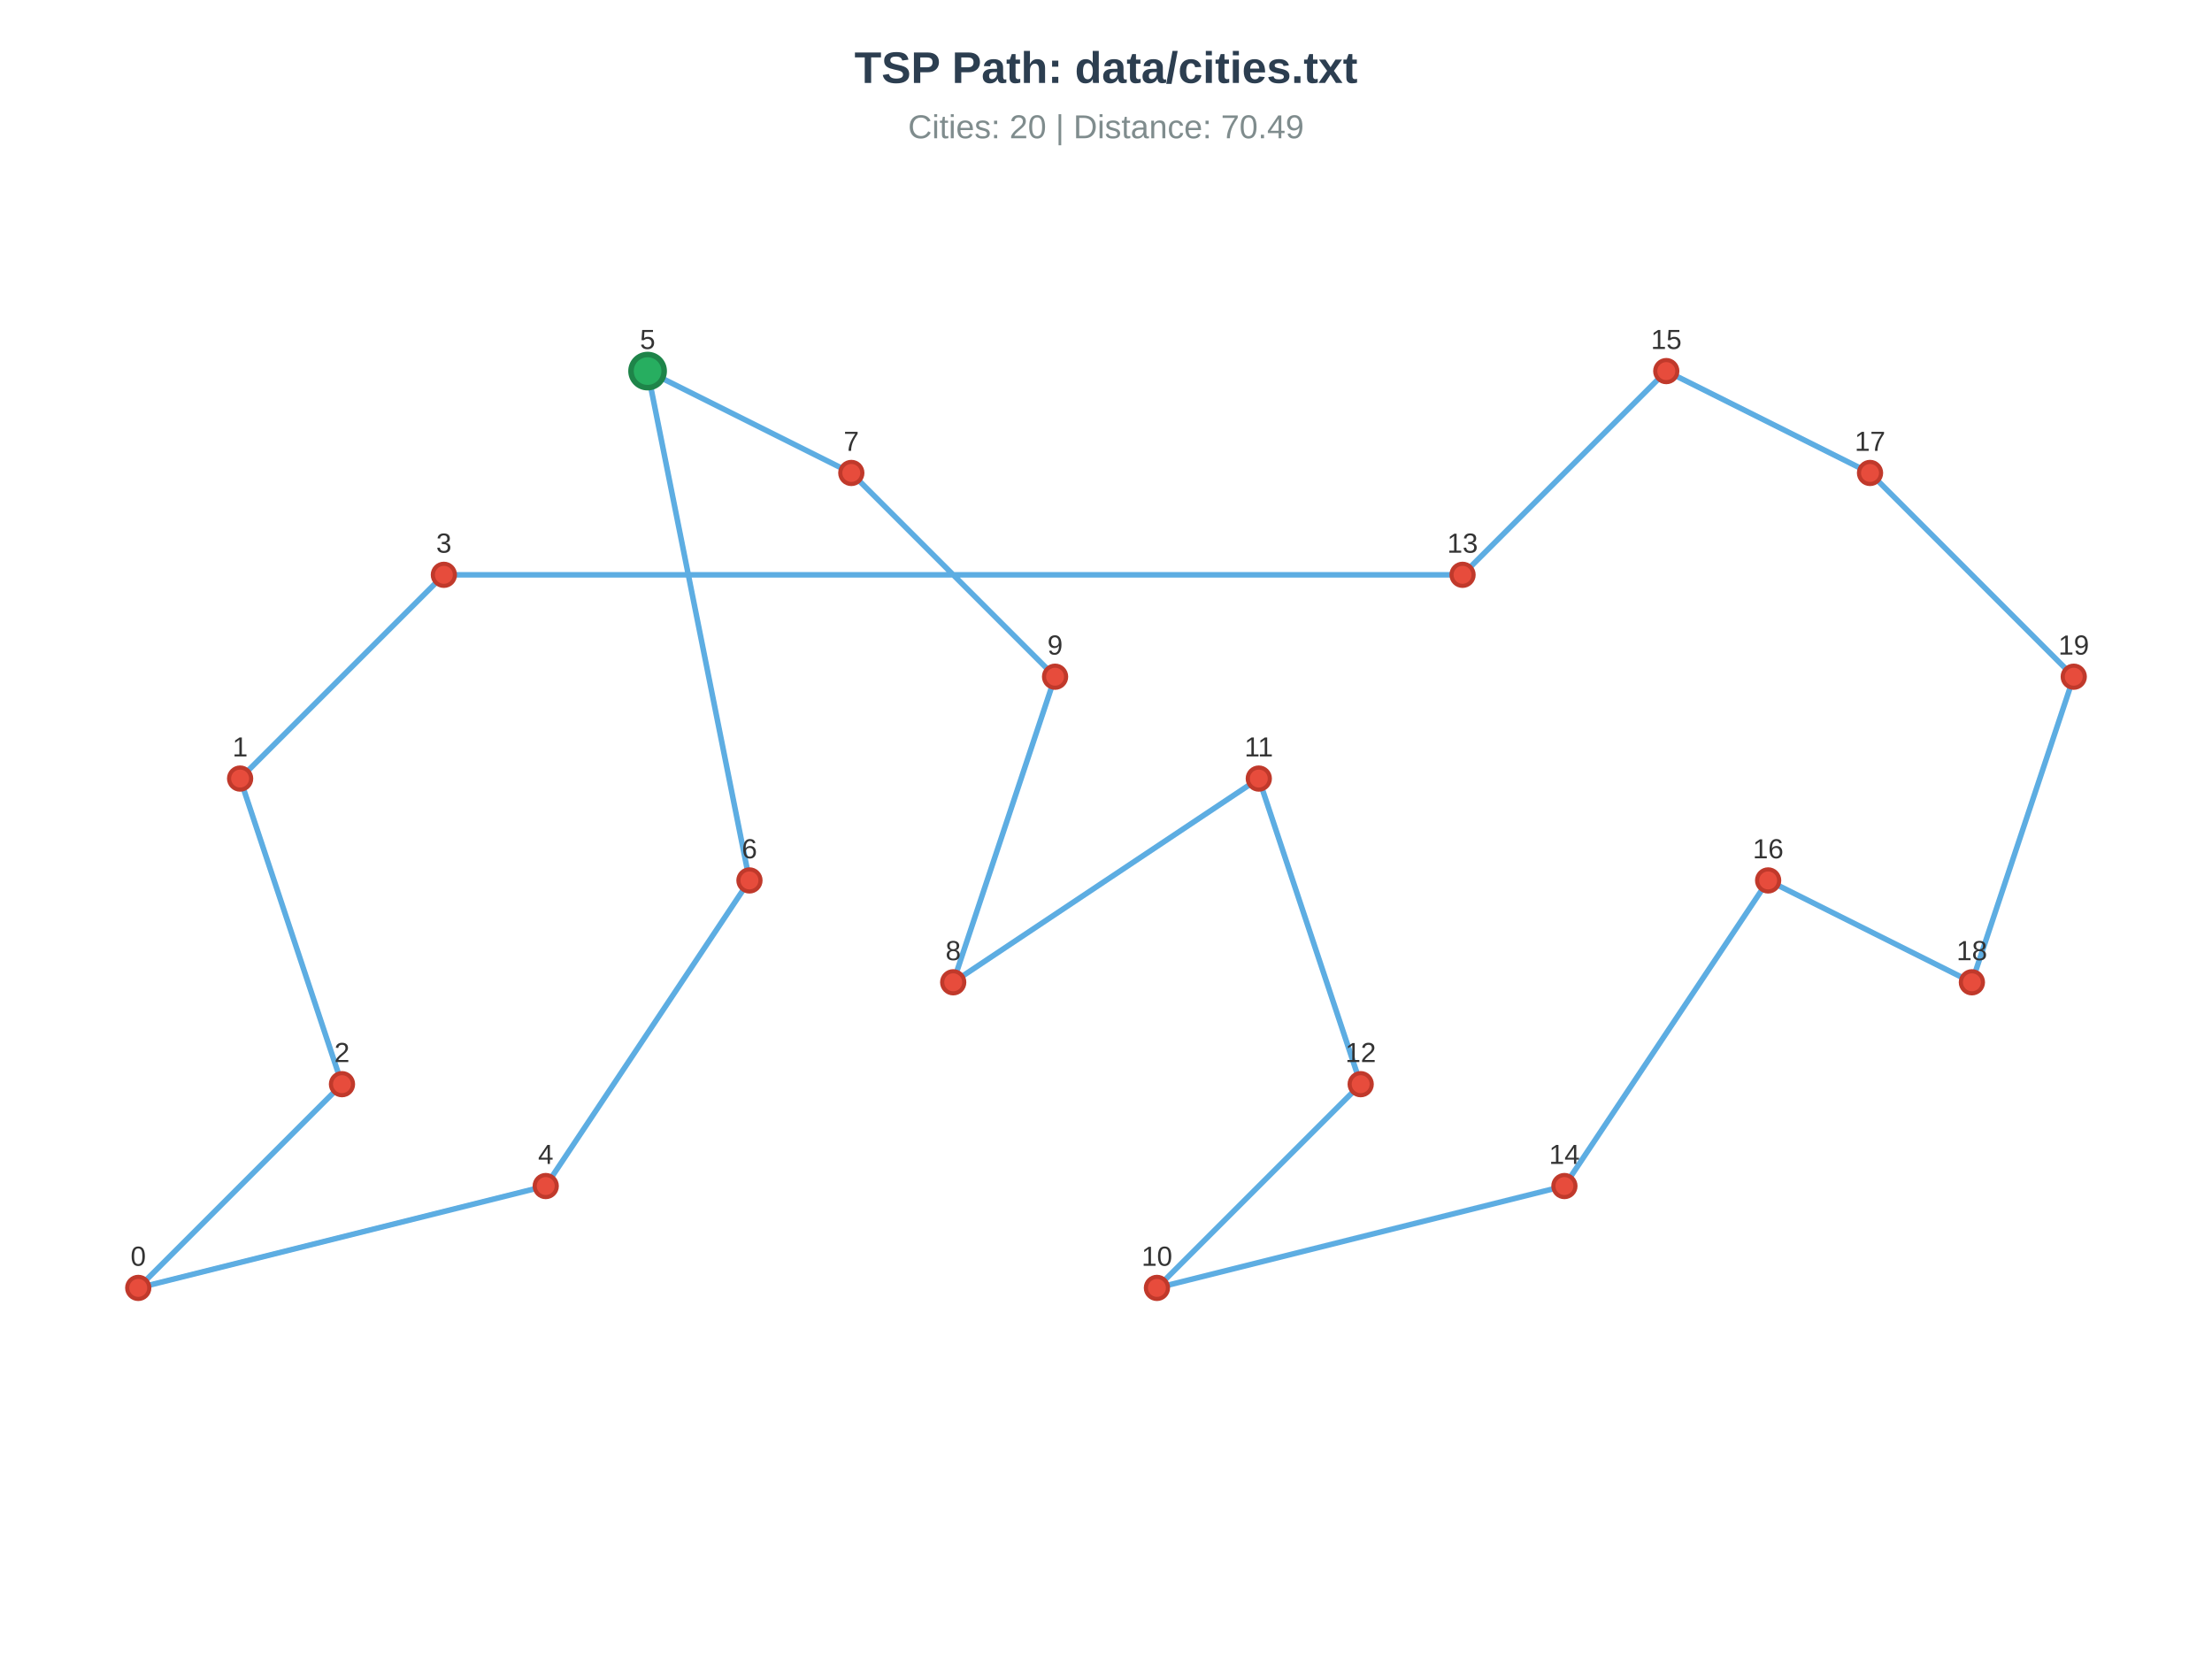
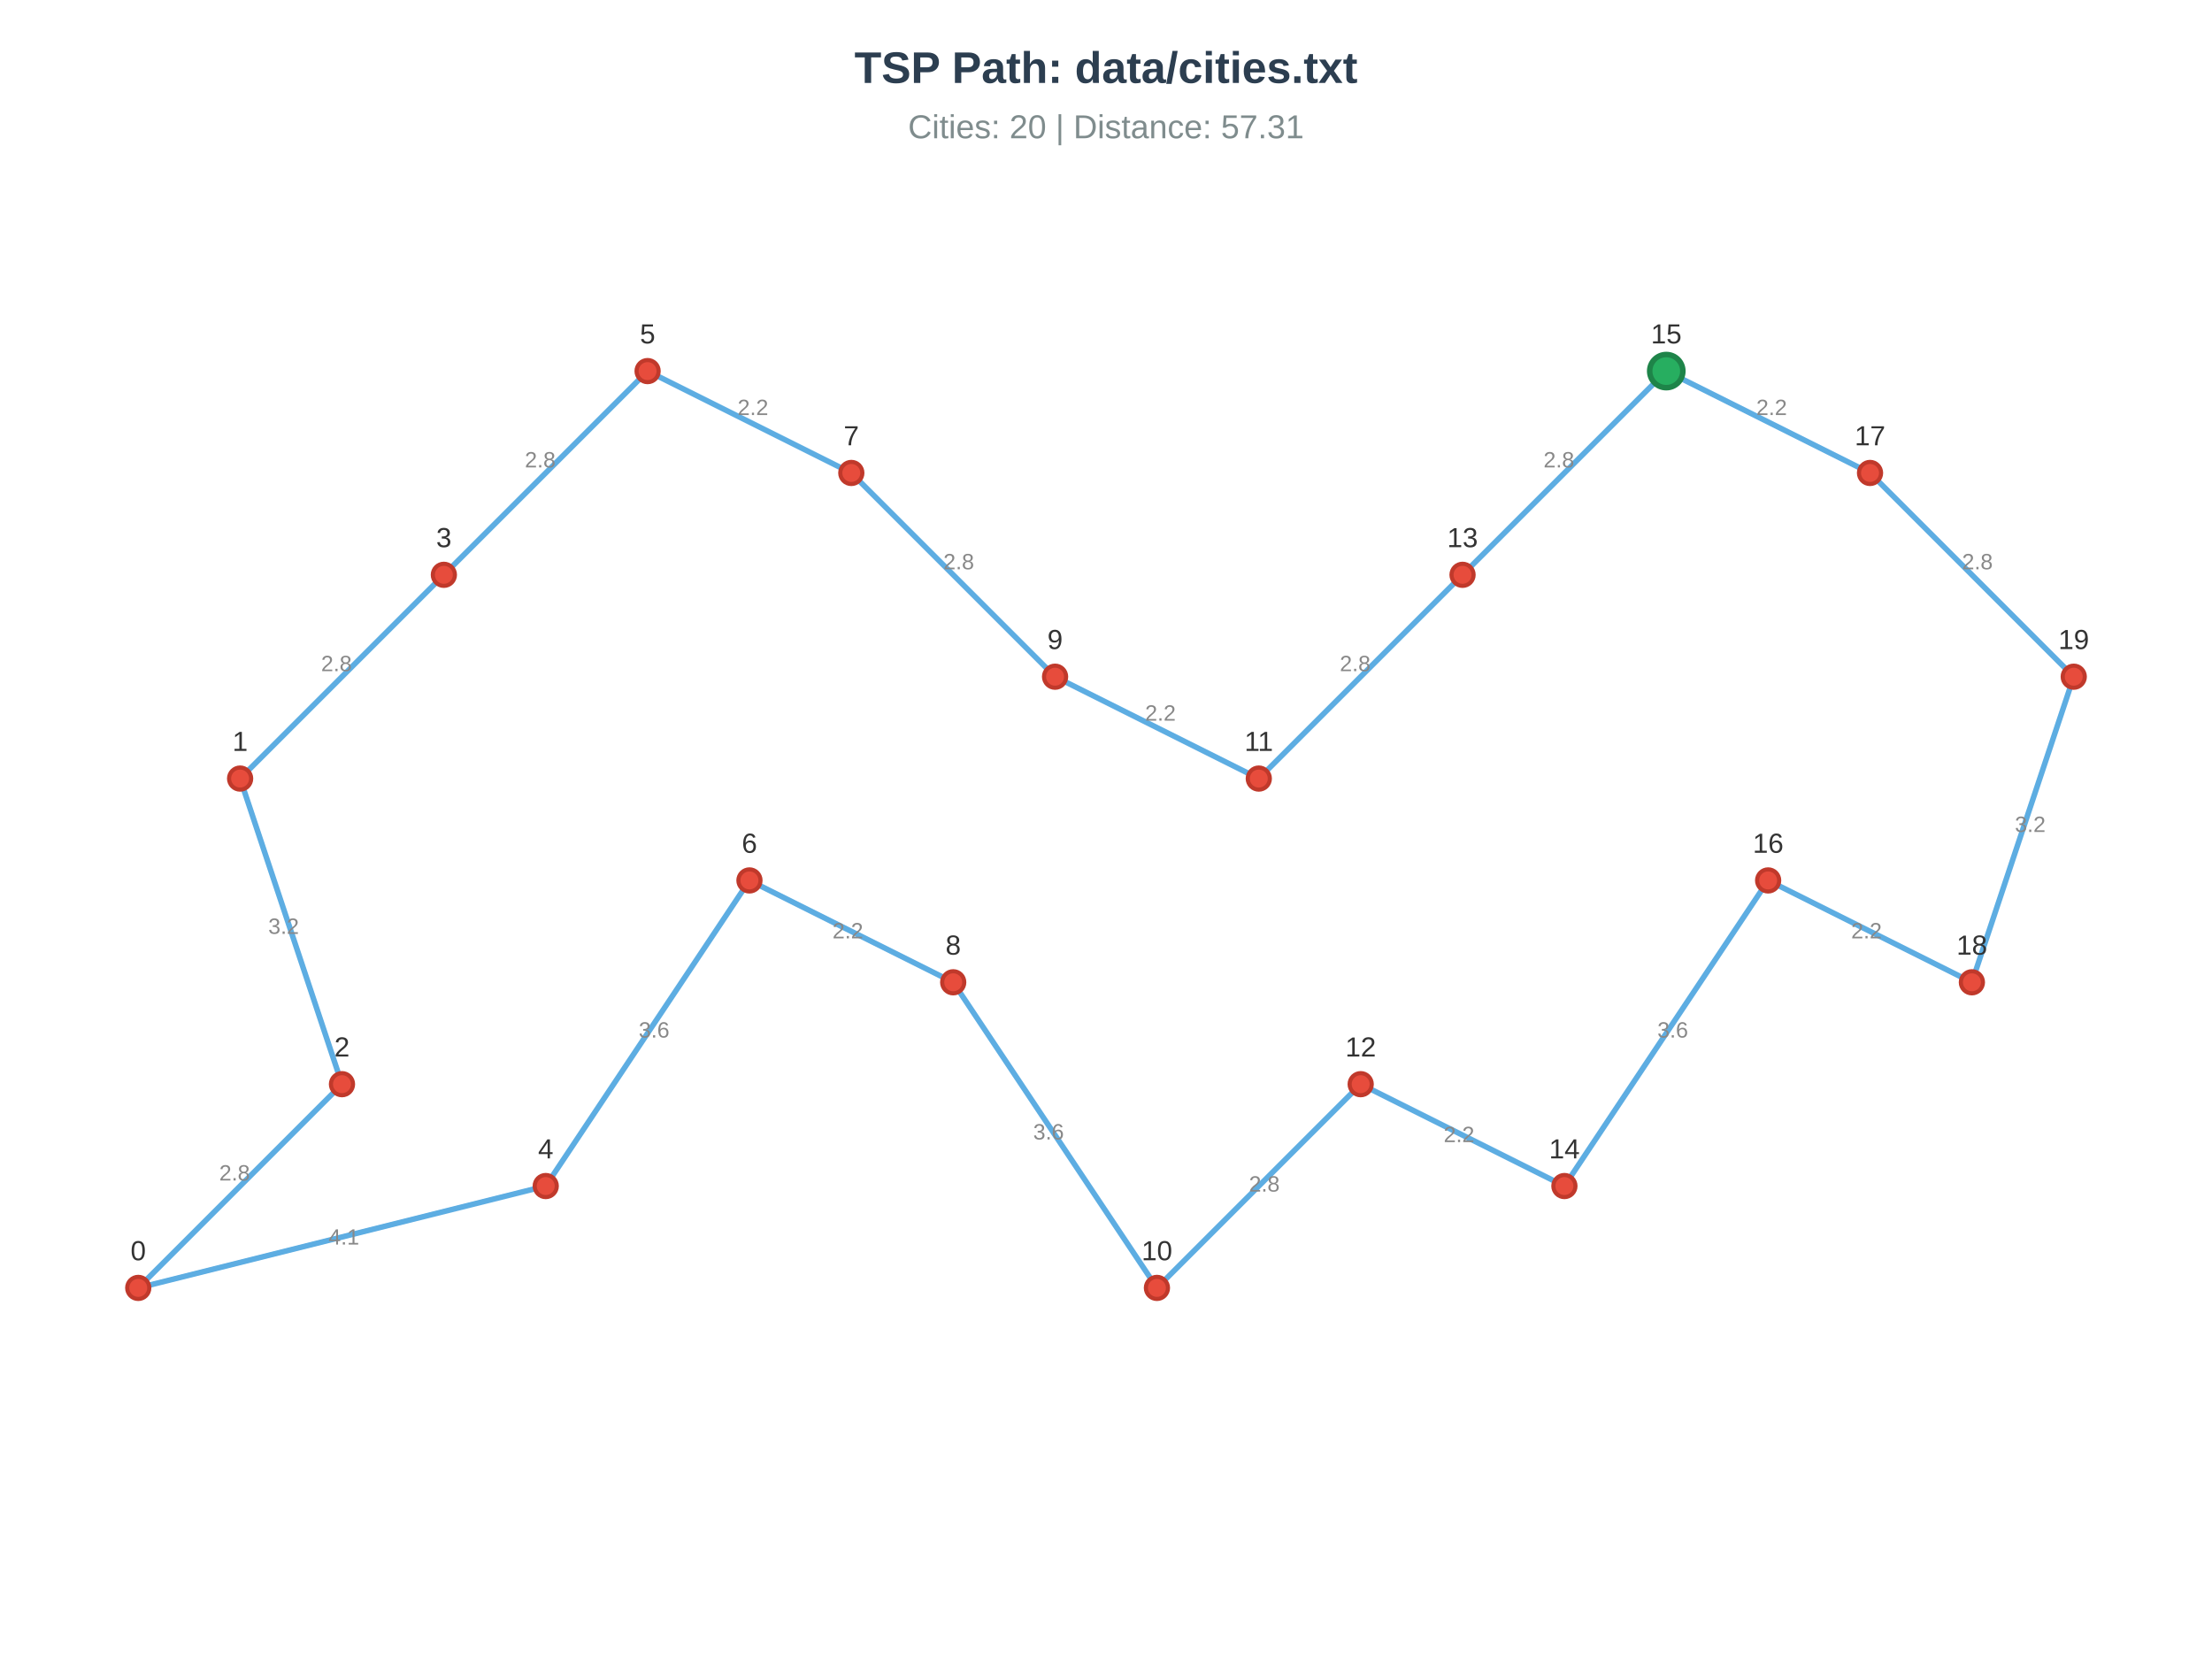
<svg xmlns="http://www.w3.org/2000/svg" width="800" height="600" viewBox="0 0 800 600">
  <style>
    .city { fill: #e74c3c; stroke: #c0392b; stroke-width: 1.5; }
    .path { stroke: #3498db; stroke-width: 2; fill: none; opacity: 0.8; }
    .start-city { fill: #27ae60; stroke: #1e8449; stroke-width: 2; }
    .label { font-family: Arial, sans-serif; font-size: 10px; fill: #333; }
+     .edge-label { font-family: Arial, sans-serif; font-size: 8px; fill: #888; }
    .title { font-family: Arial, sans-serif; font-size: 16px; font-weight: bold; fill: #2c3e50; }
    .info { font-family: Arial, sans-serif; font-size: 12px; fill: #7f8c8d; }
  </style>
  <text x="400" y="30" text-anchor="middle" class="title">TSP Path: data/cities.txt</text>
-   <text x="400" y="50" text-anchor="middle" class="info">Cities: 20 | Distance: 70.49</text>
-   <path d="M 234.21 134.21 L 307.89 171.05 L 381.58 244.74 L 344.74 355.26 L 455.26 281.58 L 492.11 392.11 L 418.42 465.79 L 565.79 428.95 L 639.47 318.42 L 713.16 355.26 L 750.00 244.74 L 676.32 171.05 L 602.63 134.21 L 528.95 207.89 L 160.53 207.89 L 86.84 281.58 L 123.68 392.11 L 50.00 465.79 L 197.37 428.95 L 271.05 318.42 L 234.21 134.21 Z" class="path" />
-   <circle cx="234.21" cy="134.21" r="6.0" class="start-city" />
-   <text x="234.21" y="126.21" text-anchor="middle" dy="%!f(int=0)" class="label">5</text>
+   <text x="400" y="50" text-anchor="middle" class="info">Cities: 20 | Distance: 57.31</text>
+   <path d="M 602.63 134.21 L 528.95 207.89 L 455.26 281.58 L 381.58 244.74 L 307.89 171.05 L 234.21 134.21 L 160.53 207.89 L 86.84 281.58 L 123.68 392.11 L 50.00 465.79 L 197.37 428.95 L 271.05 318.42 L 344.74 355.26 L 418.42 465.79 L 492.11 392.11 L 565.79 428.95 L 639.47 318.42 L 713.16 355.26 L 750.00 244.74 L 676.32 171.05 L 602.63 134.21 Z" class="path" />
+   <text x="563.79" y="169.05" text-anchor="middle" class="edge-label">2.8</text>
+   <text x="490.11" y="242.74" text-anchor="middle" class="edge-label">2.8</text>
+   <text x="419.69" y="260.63" text-anchor="middle" class="edge-label">2.2</text>
+   <text x="346.74" y="205.89" text-anchor="middle" class="edge-label">2.8</text>
+   <text x="272.32" y="150.10" text-anchor="middle" class="edge-label">2.2</text>
+   <text x="195.37" y="169.05" text-anchor="middle" class="edge-label">2.8</text>
+   <text x="121.68" y="242.74" text-anchor="middle" class="edge-label">2.8</text>
+   <text x="102.58" y="337.74" text-anchor="middle" class="edge-label">3.2</text>
+   <text x="84.84" y="426.95" text-anchor="middle" class="edge-label">2.8</text>
+   <text x="124.37" y="450.11" text-anchor="middle" class="edge-label">4.1</text>
+   <text x="236.56" y="375.25" text-anchor="middle" class="edge-label">3.6</text>
+   <text x="306.63" y="339.37" text-anchor="middle" class="edge-label">2.2</text>
+   <text x="379.23" y="412.10" text-anchor="middle" class="edge-label">3.6</text>
+   <text x="457.26" y="430.95" text-anchor="middle" class="edge-label">2.8</text>
+   <text x="527.68" y="413.06" text-anchor="middle" class="edge-label">2.2</text>
+   <text x="604.98" y="375.25" text-anchor="middle" class="edge-label">3.6</text>
+   <text x="675.05" y="339.37" text-anchor="middle" class="edge-label">2.2</text>
+   <text x="734.26" y="300.89" text-anchor="middle" class="edge-label">3.2</text>
+   <text x="715.16" y="205.89" text-anchor="middle" class="edge-label">2.8</text>
+   <text x="640.74" y="150.10" text-anchor="middle" class="edge-label">2.2</text>
+   <circle cx="602.63" cy="134.21" r="6.0" class="start-city" />
+   <text x="602.63" y="124.21" text-anchor="middle" class="label">15</text>
+   <circle cx="528.95" cy="207.89" r="4.0" class="city" />
+   <text x="528.95" y="197.89" text-anchor="middle" class="label">13</text>
+   <circle cx="455.26" cy="281.58" r="4.0" class="city" />
+   <text x="455.26" y="271.58" text-anchor="middle" class="label">11</text>
+   <circle cx="381.58" cy="244.74" r="4.0" class="city" />
+   <text x="381.58" y="234.74" text-anchor="middle" class="label">9</text>
  <circle cx="307.89" cy="171.05" r="4.0" class="city" />
-   <text x="307.89" y="163.05" text-anchor="middle" dy="%!f(int=0)" class="label">7</text>
-   <circle cx="381.58" cy="244.74" r="4.0" class="city" />
-   <text x="381.58" y="236.74" text-anchor="middle" dy="%!f(int=0)" class="label">9</text>
+   <text x="307.89" y="161.05" text-anchor="middle" class="label">7</text>
+   <circle cx="234.21" cy="134.21" r="4.0" class="city" />
+   <text x="234.21" y="124.21" text-anchor="middle" class="label">5</text>
+   <circle cx="160.53" cy="207.89" r="4.0" class="city" />
+   <text x="160.53" y="197.89" text-anchor="middle" class="label">3</text>
+   <circle cx="86.84" cy="281.58" r="4.0" class="city" />
+   <text x="86.84" y="271.58" text-anchor="middle" class="label">1</text>
+   <circle cx="123.68" cy="392.11" r="4.0" class="city" />
+   <text x="123.68" y="382.11" text-anchor="middle" class="label">2</text>
+   <circle cx="50.00" cy="465.79" r="4.0" class="city" />
+   <text x="50.00" y="455.79" text-anchor="middle" class="label">0</text>
+   <circle cx="197.37" cy="428.95" r="4.0" class="city" />
+   <text x="197.37" y="418.95" text-anchor="middle" class="label">4</text>
+   <circle cx="271.05" cy="318.42" r="4.0" class="city" />
+   <text x="271.05" y="308.42" text-anchor="middle" class="label">6</text>
  <circle cx="344.74" cy="355.26" r="4.0" class="city" />
-   <text x="344.74" y="347.26" text-anchor="middle" dy="%!f(int=0)" class="label">8</text>
-   <circle cx="455.26" cy="281.58" r="4.0" class="city" />
-   <text x="455.26" y="273.58" text-anchor="middle" dy="%!f(int=0)" class="label">11</text>
+   <text x="344.74" y="345.26" text-anchor="middle" class="label">8</text>
+   <circle cx="418.42" cy="465.79" r="4.0" class="city" />
+   <text x="418.42" y="455.79" text-anchor="middle" class="label">10</text>
  <circle cx="492.11" cy="392.11" r="4.0" class="city" />
-   <text x="492.11" y="384.11" text-anchor="middle" dy="%!f(int=0)" class="label">12</text>
-   <circle cx="418.42" cy="465.79" r="4.0" class="city" />
-   <text x="418.42" y="457.79" text-anchor="middle" dy="%!f(int=0)" class="label">10</text>
+   <text x="492.11" y="382.11" text-anchor="middle" class="label">12</text>
  <circle cx="565.79" cy="428.95" r="4.0" class="city" />
-   <text x="565.79" y="420.95" text-anchor="middle" dy="%!f(int=0)" class="label">14</text>
+   <text x="565.79" y="418.95" text-anchor="middle" class="label">14</text>
  <circle cx="639.47" cy="318.42" r="4.0" class="city" />
-   <text x="639.47" y="310.42" text-anchor="middle" dy="%!f(int=0)" class="label">16</text>
+   <text x="639.47" y="308.42" text-anchor="middle" class="label">16</text>
  <circle cx="713.16" cy="355.26" r="4.0" class="city" />
-   <text x="713.16" y="347.26" text-anchor="middle" dy="%!f(int=0)" class="label">18</text>
+   <text x="713.16" y="345.26" text-anchor="middle" class="label">18</text>
  <circle cx="750.00" cy="244.74" r="4.0" class="city" />
-   <text x="750.00" y="236.74" text-anchor="middle" dy="%!f(int=0)" class="label">19</text>
+   <text x="750.00" y="234.74" text-anchor="middle" class="label">19</text>
  <circle cx="676.32" cy="171.05" r="4.0" class="city" />
-   <text x="676.32" y="163.05" text-anchor="middle" dy="%!f(int=0)" class="label">17</text>
-   <circle cx="602.63" cy="134.21" r="4.0" class="city" />
-   <text x="602.63" y="126.21" text-anchor="middle" dy="%!f(int=0)" class="label">15</text>
-   <circle cx="528.95" cy="207.89" r="4.0" class="city" />
-   <text x="528.95" y="199.89" text-anchor="middle" dy="%!f(int=0)" class="label">13</text>
-   <circle cx="160.53" cy="207.89" r="4.0" class="city" />
-   <text x="160.53" y="199.89" text-anchor="middle" dy="%!f(int=0)" class="label">3</text>
-   <circle cx="86.84" cy="281.58" r="4.0" class="city" />
-   <text x="86.84" y="273.58" text-anchor="middle" dy="%!f(int=0)" class="label">1</text>
-   <circle cx="123.68" cy="392.11" r="4.0" class="city" />
-   <text x="123.68" y="384.11" text-anchor="middle" dy="%!f(int=0)" class="label">2</text>
-   <circle cx="50.00" cy="465.79" r="4.0" class="city" />
-   <text x="50.00" y="457.79" text-anchor="middle" dy="%!f(int=0)" class="label">0</text>
-   <circle cx="197.37" cy="428.95" r="4.0" class="city" />
-   <text x="197.37" y="420.95" text-anchor="middle" dy="%!f(int=0)" class="label">4</text>
-   <circle cx="271.05" cy="318.42" r="4.0" class="city" />
-   <text x="271.05" y="310.42" text-anchor="middle" dy="%!f(int=0)" class="label">6</text>
+   <text x="676.32" y="161.05" text-anchor="middle" class="label">17</text>
</svg>
